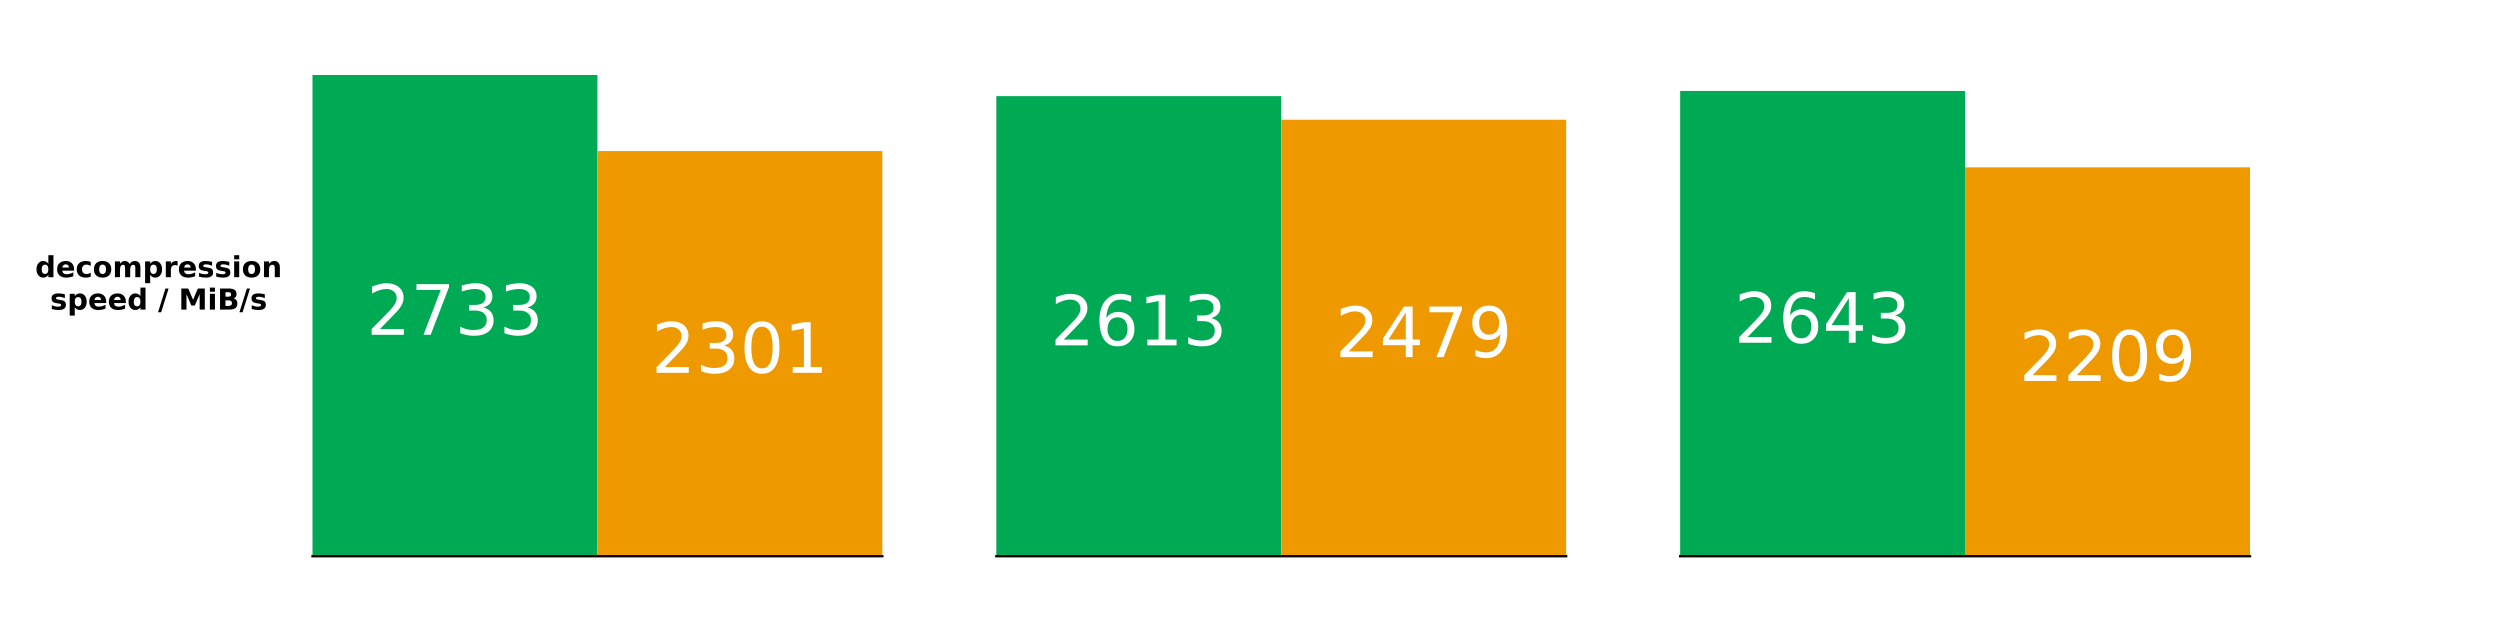
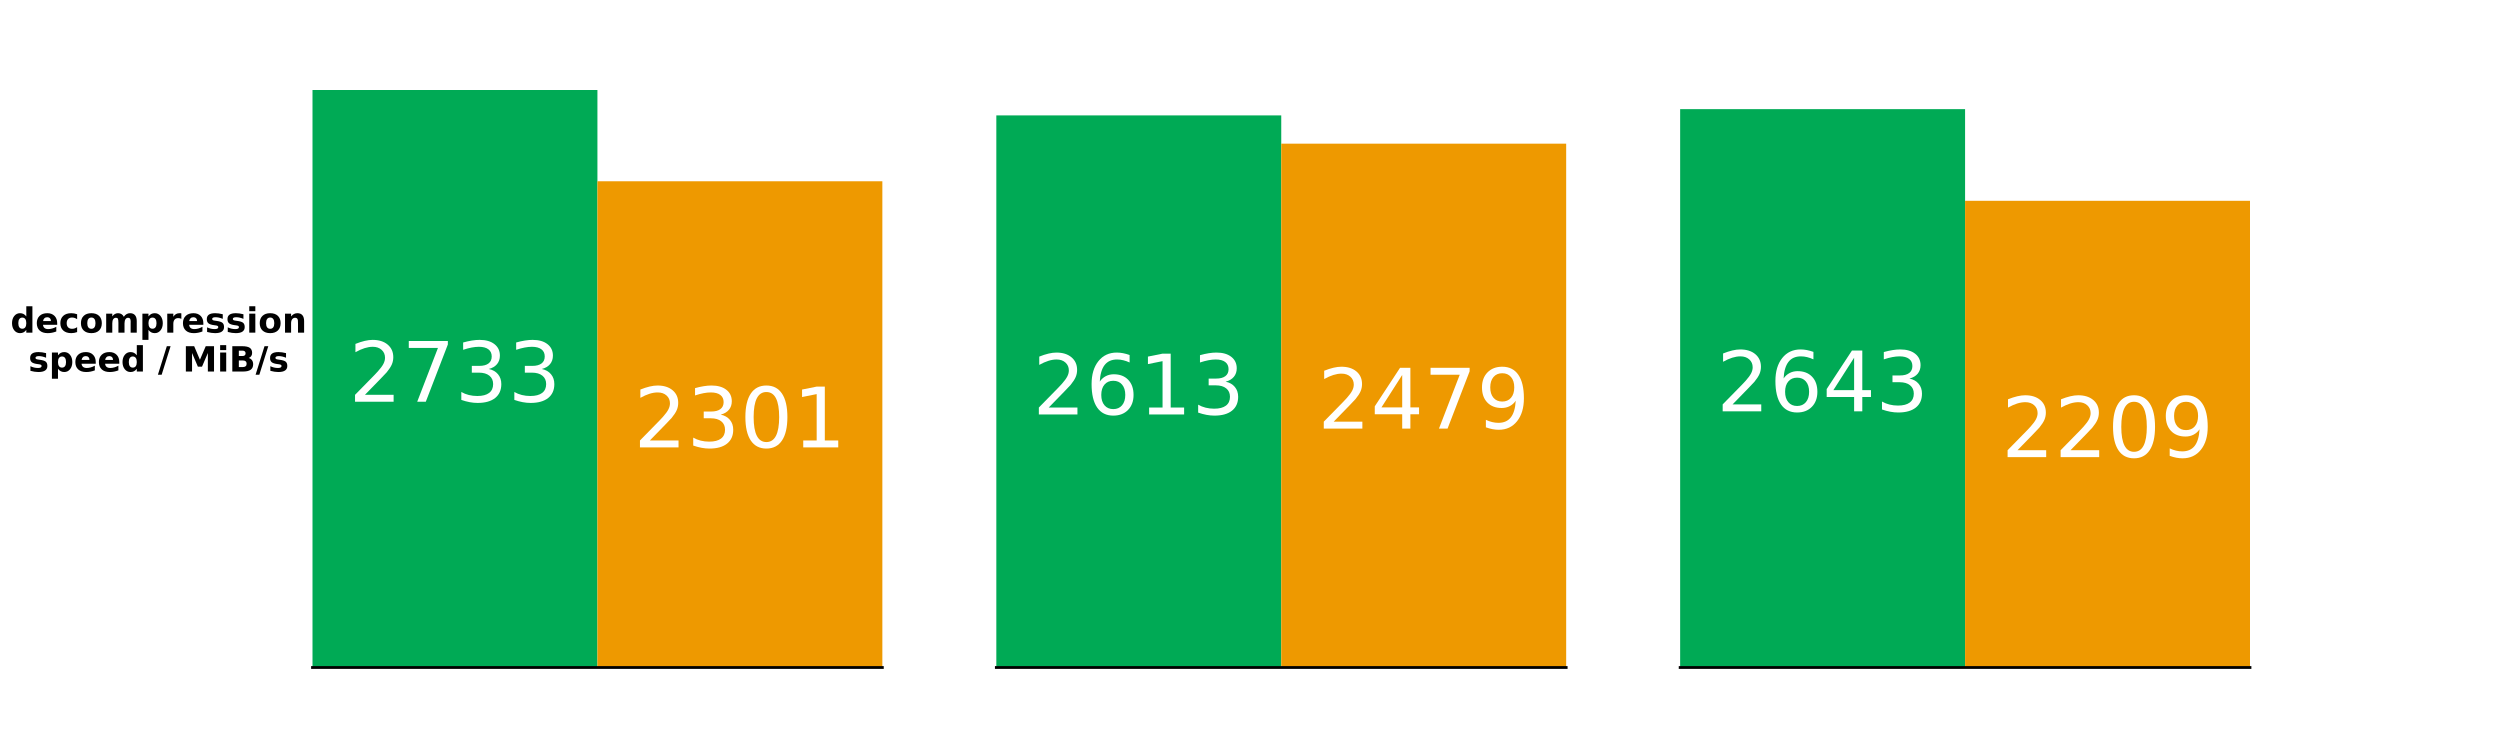
- <svg xmlns="http://www.w3.org/2000/svg" xmlns:xlink="http://www.w3.org/1999/xlink" width="1152" height="288" viewBox="0 0 864 216">
+ <svg xmlns="http://www.w3.org/2000/svg" xmlns:xlink="http://www.w3.org/1999/xlink" width="960" height="288" viewBox="0 0 720 216">
  <defs>
    <style>
            *{stroke-linejoin:round;stroke-linecap:butt}
        </style>
  </defs>
  <g id="figure_1">
-     <path id="patch_1" d="M0 216h864V0H0z" style="fill:#fff" />
+     <path id="patch_1" d="M0 216h720V0H0z" style="fill:#fff" />
    <g id="axes_1">
-       <path id="patch_2" d="M108 192.24h196.941V25.92H108z" style="fill:#fff" />
-       <path id="patch_3" d="M108 192.24h98.47V25.92H108z" clip-path="url(#p8c110eef82)" style="fill:#0a5" />
-       <path id="patch_4" d="M206.47 192.24h98.471V52.208h-98.47z" clip-path="url(#p8c110eef82)" style="fill:#e90" />
+       <path id="patch_2" d="M90 192.24h164.118V25.92H90z" style="fill:#fff" />
+       <path id="patch_3" d="M90 192.24h82.059V25.92H90z" clip-path="url(#p243b93a7b1)" style="fill:#0a5" />
+       <path id="patch_4" d="M172.059 192.24h82.059V52.208h-82.06z" clip-path="url(#p243b93a7b1)" style="fill:#e90" />
      <g id="matplotlib.axis_2">
        <g id="text_1">
-           <g transform="matrix(.1 0 0 -.1 12.15 95.802)">
+           <g transform="matrix(.1 0 0 -.1 3.012 95.802)">
            <defs>
              <path id="DejaVuSans-Bold-64" d="M2919 2988v1875h1125V0H2919v506q-231-309-510-453-278-144-643-144-647 0-1063 514-415 515-415 1324t415 1323q416 514 1063 514 362 0 642-145t511-451zM2181 722q360 0 549 262 189 263 189 763t-189 762q-189 263-549 263-356 0-545-263-189-262-189-762t189-763q189-262 545-262z" transform="scale(.01563)" />
              <path id="DejaVuSans-Bold-65" d="M4031 1759v-318H1416q40-394 284-591t681-197q353 0 723 105 371 105 762 317V213Q3469 63 3072-14t-794-77q-950 0-1477 483-526 483-526 1355 0 856 517 1346 517 491 1424 491 825 0 1320-497 495-496 495-1328zm-1150 372q0 319-186 514-186 196-486 196-325 0-528-183t-253-527h1453z" transform="scale(.01563)" />
              <path id="DejaVuSans-Bold-63" d="M3366 3391v-913q-228 156-458 231t-477 75q-468 0-729-273t-261-764q0-491 261-765 261-273 729-273 263 0 499 78 236 79 436 232V103Q3103 6 2833-42q-270-49-542-49-947 0-1482 486-534 486-534 1352t534 1351q535 486 1482 486 275 0 542-48t533-145z" transform="scale(.01563)" />
              <path id="DejaVuSans-Bold-6f" d="M2203 2784q-372 0-567-267t-195-770q0-503 195-771 195-267 567-267 366 0 559 267 194 268 194 771t-194 770q-193 267-559 267zm0 800q903 0 1411-488 508-487 508-1349 0-863-508-1351Q3106-91 2203-91q-906 0-1417 487-511 488-511 1351 0 862 511 1349 511 488 1417 488z" transform="scale(.01563)" />
              <path id="DejaVuSans-Bold-6d" d="M3781 2919q213 325 505 495t642 170q603 0 919-372 316-371 316-1081V0H5038v1825q3 41 4 84 2 44 2 125 0 372-110 539-109 168-353 168-318 0-492-263-173-262-180-759V0H2784v1825q0 581-100 748-100 168-356 168-322 0-497-264t-175-755V0H531v3500h1125v-512q207 296 474 446t589 150q362 0 640-175 279-175 422-490z" transform="scale(.01563)" />
              <path id="DejaVuSans-Bold-70" d="M1656 506v-1837H538v4831h1118v-512q232 306 513 451t647 145q647 0 1062-514 416-514 416-1323T3878 423Q3463-91 2816-91q-366 0-647 145-281 146-513 452zm744 2266q-359 0-552-264-192-264-192-761t192-761q193-264 552-264t548 262q190 263 190 763t-190 762q-189 263-548 263z" transform="scale(.01563)" />
              <path id="DejaVuSans-Bold-72" d="M3138 2547q-147 69-293 101-145 33-292 33-431 0-664-277-233-276-233-791V0H538v3500h1118v-575q216 344 495 501 280 158 671 158 56 0 121-5 66-4 191-20l4-1012z" transform="scale(.01563)" />
              <path id="DejaVuSans-Bold-73" d="M3272 3391v-850q-359 150-694 225-334 75-631 75-319 0-474-80-154-80-154-245 0-135 117-207 117-71 420-106l197-28q860-109 1156-359 297-250 297-785 0-559-413-841Q2681-91 1863-91q-347 0-718 55-370 55-761 164v850q335-162 686-244 352-81 714-81 329 0 494 90 166 91 166 270 0 150-114 223t-455 114l-197 25q-747 94-1047 347t-300 769q0 556 381 824 382 269 1169 269 310 0 650-47 341-46 741-146z" transform="scale(.01563)" />
              <path id="DejaVuSans-Bold-69" d="M538 3500h1118V0H538v3500zm0 1363h1118v-913H538v913z" transform="scale(.01563)" />
              <path id="DejaVuSans-Bold-6e" d="M4056 2131V0H2931v1631q0 453-20 625t-70 253q-66 110-179 171-112 61-256 61-350 0-550-271-200-270-200-748V0H538v3500h1118v-512q253 306 537 451 285 145 629 145 606 0 920-372 314-371 314-1081z" transform="scale(.01563)" />
            </defs>
            <use xlink:href="#DejaVuSans-Bold-64" />
            <use xlink:href="#DejaVuSans-Bold-65" x="71.582" />
            <use xlink:href="#DejaVuSans-Bold-63" x="139.404" />
            <use xlink:href="#DejaVuSans-Bold-6f" x="198.682" />
            <use xlink:href="#DejaVuSans-Bold-6d" x="267.383" />
            <use xlink:href="#DejaVuSans-Bold-70" x="371.582" />
            <use xlink:href="#DejaVuSans-Bold-72" x="443.164" />
            <use xlink:href="#DejaVuSans-Bold-65" x="492.48" />
            <use xlink:href="#DejaVuSans-Bold-73" x="560.303" />
            <use xlink:href="#DejaVuSans-Bold-73" x="619.824" />
            <use xlink:href="#DejaVuSans-Bold-69" x="679.346" />
            <use xlink:href="#DejaVuSans-Bold-6f" x="713.623" />
            <use xlink:href="#DejaVuSans-Bold-6e" x="782.324" />
          </g>
-           <g transform="matrix(.1 0 0 -.1 17.299 107)">
+           <g transform="matrix(.1 0 0 -.1 8.16 107)">
            <defs>
              <path id="DejaVuSans-Bold-2f" d="M1644 4666h694L691-594H0l1644 5260z" transform="scale(.01563)" />
              <path id="DejaVuSans-Bold-4d" d="M588 4666h1531l1062-2497 1069 2497h1528V0H4641v3413L3566 897h-763L1728 3413V0H588v4666z" transform="scale(.01563)" />
              <path id="DejaVuSans-Bold-42" d="M2456 2859q285 0 431 125 147 125 147 369 0 241-147 367-146 127-431 127h-665v-988h665zm41-2040q362 0 545 153t183 462q0 304-181 455-181 152-547 152h-706V819h706zm1119 1678q387-113 599-416 213-303 213-743 0-675-456-1007Q3516 0 2584 0H588v4666h1806q972 0 1408-294t436-941q0-340-160-579-159-239-462-355z" transform="scale(.01563)" />
            </defs>
            <use xlink:href="#DejaVuSans-Bold-73" />
            <use xlink:href="#DejaVuSans-Bold-70" x="59.521" />
            <use xlink:href="#DejaVuSans-Bold-65" x="131.104" />
            <use xlink:href="#DejaVuSans-Bold-65" x="198.926" />
            <use xlink:href="#DejaVuSans-Bold-64" x="266.748" />
            <use xlink:href="#DejaVuSans-Bold-20" x="338.33" />
            <use xlink:href="#DejaVuSans-Bold-2f" x="373.145" />
            <use xlink:href="#DejaVuSans-Bold-20" x="409.668" />
            <use xlink:href="#DejaVuSans-Bold-4d" x="444.482" />
            <use xlink:href="#DejaVuSans-Bold-69" x="543.994" />
            <use xlink:href="#DejaVuSans-Bold-42" x="578.271" />
            <use xlink:href="#DejaVuSans-Bold-2f" x="654.492" />
            <use xlink:href="#DejaVuSans-Bold-73" x="691.016" />
          </g>
        </g>
      </g>
-       <path id="patch_5" d="M108 192.24h196.941" style="fill:none;stroke:#000;stroke-width:.8;stroke-linejoin:miter;stroke-linecap:square" />
-       <g id="text_2" style="fill:#fff" transform="matrix(.24 0 0 -.24 126.695 115.703)">
+       <path id="patch_5" d="M90 192.24h164.118" style="fill:none;stroke:#000;stroke-width:.8;stroke-linejoin:miter;stroke-linecap:square" />
+       <g id="text_2" style="fill:#fff" transform="matrix(.24 0 0 -.24 100.49 115.703)">
        <defs>
          <path id="DejaVuSans-32" d="M1228 531h2203V0H469v531q359 372 979 998 621 627 780 809 303 340 423 576 121 236 121 464 0 372-261 606-261 235-680 235-297 0-627-103-329-103-704-313v638q381 153 712 231 332 78 607 78 725 0 1156-363 431-362 431-968 0-288-108-546-107-257-392-607-78-91-497-524-418-433-1181-1211z" transform="scale(.01563)" />
          <path id="DejaVuSans-37" d="M525 4666h3000v-269L1831 0h-659l1594 4134H525v532z" transform="scale(.01563)" />
          <path id="DejaVuSans-33" d="M2597 2516q453-97 707-404 255-306 255-756 0-690-475-1069Q2609-91 1734-91q-293 0-604 58T488 141v609q262-153 574-231 313-78 654-78 593 0 904 234t311 681q0 413-289 645-289 233-804 233h-544v519h569q465 0 712 186t247 536q0 359-255 551-254 193-729 193-260 0-557-57-297-56-653-174v562q360 100 674 150t592 50q719 0 1137-327 419-326 419-882 0-388-222-655t-631-370z" transform="scale(.01563)" />
        </defs>
        <use xlink:href="#DejaVuSans-32" />
        <use xlink:href="#DejaVuSans-37" x="63.623" />
        <use xlink:href="#DejaVuSans-33" x="127.246" />
        <use xlink:href="#DejaVuSans-33" x="190.869" />
      </g>
-       <g id="text_3" style="fill:#fff" transform="matrix(.24 0 0 -.24 225.166 128.847)">
+       <g id="text_3" style="fill:#fff" transform="matrix(.24 0 0 -.24 182.548 128.847)">
        <defs>
          <path id="DejaVuSans-30" d="M2034 4250q-487 0-733-480-245-479-245-1442 0-959 245-1439 246-480 733-480 491 0 736 480 246 480 246 1439 0 963-246 1442-245 480-736 480zm0 500q785 0 1199-621 414-620 414-1801 0-1178-414-1799Q2819-91 2034-91q-784 0-1198 620-414 621-414 1799 0 1181 414 1801 414 621 1198 621z" transform="scale(.01563)" />
          <path id="DejaVuSans-31" d="M794 531h1031v3560L703 3866v575l1116 225h631V531h1031V0H794v531z" transform="scale(.01563)" />
        </defs>
        <use xlink:href="#DejaVuSans-32" />
        <use xlink:href="#DejaVuSans-33" x="63.623" />
        <use xlink:href="#DejaVuSans-30" x="127.246" />
        <use xlink:href="#DejaVuSans-31" x="190.869" />
      </g>
    </g>
    <g id="axes_2">
-       <path id="patch_6" d="M344.33 192.24h196.94V25.92H344.33z" style="fill:#fff" />
-       <path id="patch_7" d="M344.33 192.24h98.47V33.231h-98.47z" clip-path="url(#p87b47b6f16)" style="fill:#0a5" />
-       <path id="patch_8" d="M442.8 192.24h98.47V41.381H442.8z" clip-path="url(#p87b47b6f16)" style="fill:#e90" />
-       <path id="patch_9" d="M344.33 192.24h196.94" style="fill:none;stroke:#000;stroke-width:.8;stroke-linejoin:miter;stroke-linecap:square" />
-       <g id="text_4" style="fill:#fff" transform="matrix(.24 0 0 -.24 363.025 119.358)">
+       <path id="patch_6" d="M286.941 192.24H451.06V25.92H286.94z" style="fill:#fff" />
+       <path id="patch_7" d="M286.941 192.24H369V33.231h-82.059z" clip-path="url(#p8d155f42c8)" style="fill:#0a5" />
+       <path id="patch_8" d="M369 192.24h82.059V41.381H369z" clip-path="url(#p8d155f42c8)" style="fill:#e90" />
+       <path id="patch_9" d="M286.941 192.24H451.06" style="fill:none;stroke:#000;stroke-width:.8;stroke-linejoin:miter;stroke-linecap:square" />
+       <g id="text_4" style="fill:#fff" transform="matrix(.24 0 0 -.24 297.43 119.358)">
        <defs>
          <path id="DejaVuSans-36" d="M2113 2584q-425 0-674-291-248-290-248-796 0-503 248-796 249-292 674-292t673 292q248 293 248 796 0 506-248 796-248 291-673 291zm1253 1979v-575q-238 112-480 171-242 60-480 60-625 0-955-422-329-422-376-1275 184 272 462 417 279 145 613 145 703 0 1111-427 408-426 408-1160 0-719-425-1154Q2819-91 2113-91q-810 0-1238 620-428 621-428 1799 0 1106 525 1764t1409 658q238 0 480-47t505-140z" transform="scale(.01563)" />
        </defs>
        <use xlink:href="#DejaVuSans-32" />
        <use xlink:href="#DejaVuSans-36" x="63.623" />
        <use xlink:href="#DejaVuSans-31" x="127.246" />
        <use xlink:href="#DejaVuSans-33" x="190.869" />
      </g>
-       <g id="text_5" style="fill:#fff" transform="matrix(.24 0 0 -.24 461.495 123.433)">
+       <g id="text_5" style="fill:#fff" transform="matrix(.24 0 0 -.24 379.49 123.433)">
        <defs>
          <path id="DejaVuSans-34" d="M2419 4116 825 1625h1594v2491zm-166 550h794V1625h666v-525h-666V0h-628v1100H313v609l1940 2957z" transform="scale(.01563)" />
          <path id="DejaVuSans-39" d="M703 97v575q238-113 481-172 244-59 479-59 625 0 954 420 330 420 377 1277-181-269-460-413-278-144-615-144-700 0-1108 423-408 424-408 1159 0 718 425 1152 425 435 1131 435 810 0 1236-621 427-620 427-1801 0-1103-524-1761Q2575-91 1691-91q-238 0-482 47Q966 3 703 97zm1256 1978q425 0 673 290 249 291 249 798 0 503-249 795-248 292-673 292t-673-292q-248-292-248-795 0-507 248-798 248-290 673-290z" transform="scale(.01563)" />
        </defs>
        <use xlink:href="#DejaVuSans-32" />
        <use xlink:href="#DejaVuSans-34" x="63.623" />
        <use xlink:href="#DejaVuSans-37" x="127.246" />
        <use xlink:href="#DejaVuSans-39" x="190.869" />
      </g>
    </g>
    <g id="axes_3">
-       <path id="patch_10" d="M580.659 192.24H777.6V25.92H580.659z" style="fill:#fff" />
-       <path id="patch_11" d="M580.659 192.24h98.47V31.43h-98.47z" clip-path="url(#p9b4385a9b7)" style="fill:#0a5" />
-       <path id="patch_12" d="M679.13 192.24h98.47V57.824h-98.47z" clip-path="url(#p9b4385a9b7)" style="fill:#e90" />
-       <path id="patch_13" d="M580.659 192.24H777.6" style="fill:none;stroke:#000;stroke-width:.8;stroke-linejoin:miter;stroke-linecap:square" />
-       <g id="text_6" style="fill:#fff" transform="matrix(.24 0 0 -.24 599.354 118.458)">
+       <path id="patch_10" d="M483.882 192.24H648V25.92H483.882z" style="fill:#fff" />
+       <path id="patch_11" d="M483.882 192.24h82.06V31.43h-82.06z" clip-path="url(#pbd22b69261)" style="fill:#0a5" />
+       <path id="patch_12" d="M565.941 192.24H648V57.824h-82.059z" clip-path="url(#pbd22b69261)" style="fill:#e90" />
+       <path id="patch_13" d="M483.882 192.24H648" style="fill:none;stroke:#000;stroke-width:.8;stroke-linejoin:miter;stroke-linecap:square" />
+       <g id="text_6" style="fill:#fff" transform="matrix(.24 0 0 -.24 494.372 118.458)">
        <use xlink:href="#DejaVuSans-32" />
        <use xlink:href="#DejaVuSans-36" x="63.623" />
        <use xlink:href="#DejaVuSans-34" x="127.246" />
        <use xlink:href="#DejaVuSans-33" x="190.869" />
      </g>
-       <g id="text_7" style="fill:#fff" transform="matrix(.24 0 0 -.24 697.825 131.654)">
+       <g id="text_7" style="fill:#fff" transform="matrix(.24 0 0 -.24 576.43 131.654)">
        <use xlink:href="#DejaVuSans-32" />
        <use xlink:href="#DejaVuSans-32" x="63.623" />
        <use xlink:href="#DejaVuSans-30" x="127.246" />
        <use xlink:href="#DejaVuSans-39" x="190.869" />
      </g>
    </g>
  </g>
  <defs>
-     <clipPath id="p8c110eef82">
-       <path d="M108 25.92h196.941v166.32H108z" />
+     <clipPath id="p243b93a7b1">
+       <path d="M90 25.92h164.118v166.32H90z" />
    </clipPath>
-     <clipPath id="p87b47b6f16">
-       <path d="M344.329 25.92H541.27v166.32H344.329z" />
+     <clipPath id="p8d155f42c8">
+       <path d="M286.941 25.92h164.118v166.32H286.941z" />
    </clipPath>
-     <clipPath id="p9b4385a9b7">
-       <path d="M580.659 25.92H777.6v166.32H580.659z" />
+     <clipPath id="pbd22b69261">
+       <path d="M483.882 25.92H648v166.32H483.882z" />
    </clipPath>
  </defs>
</svg>
